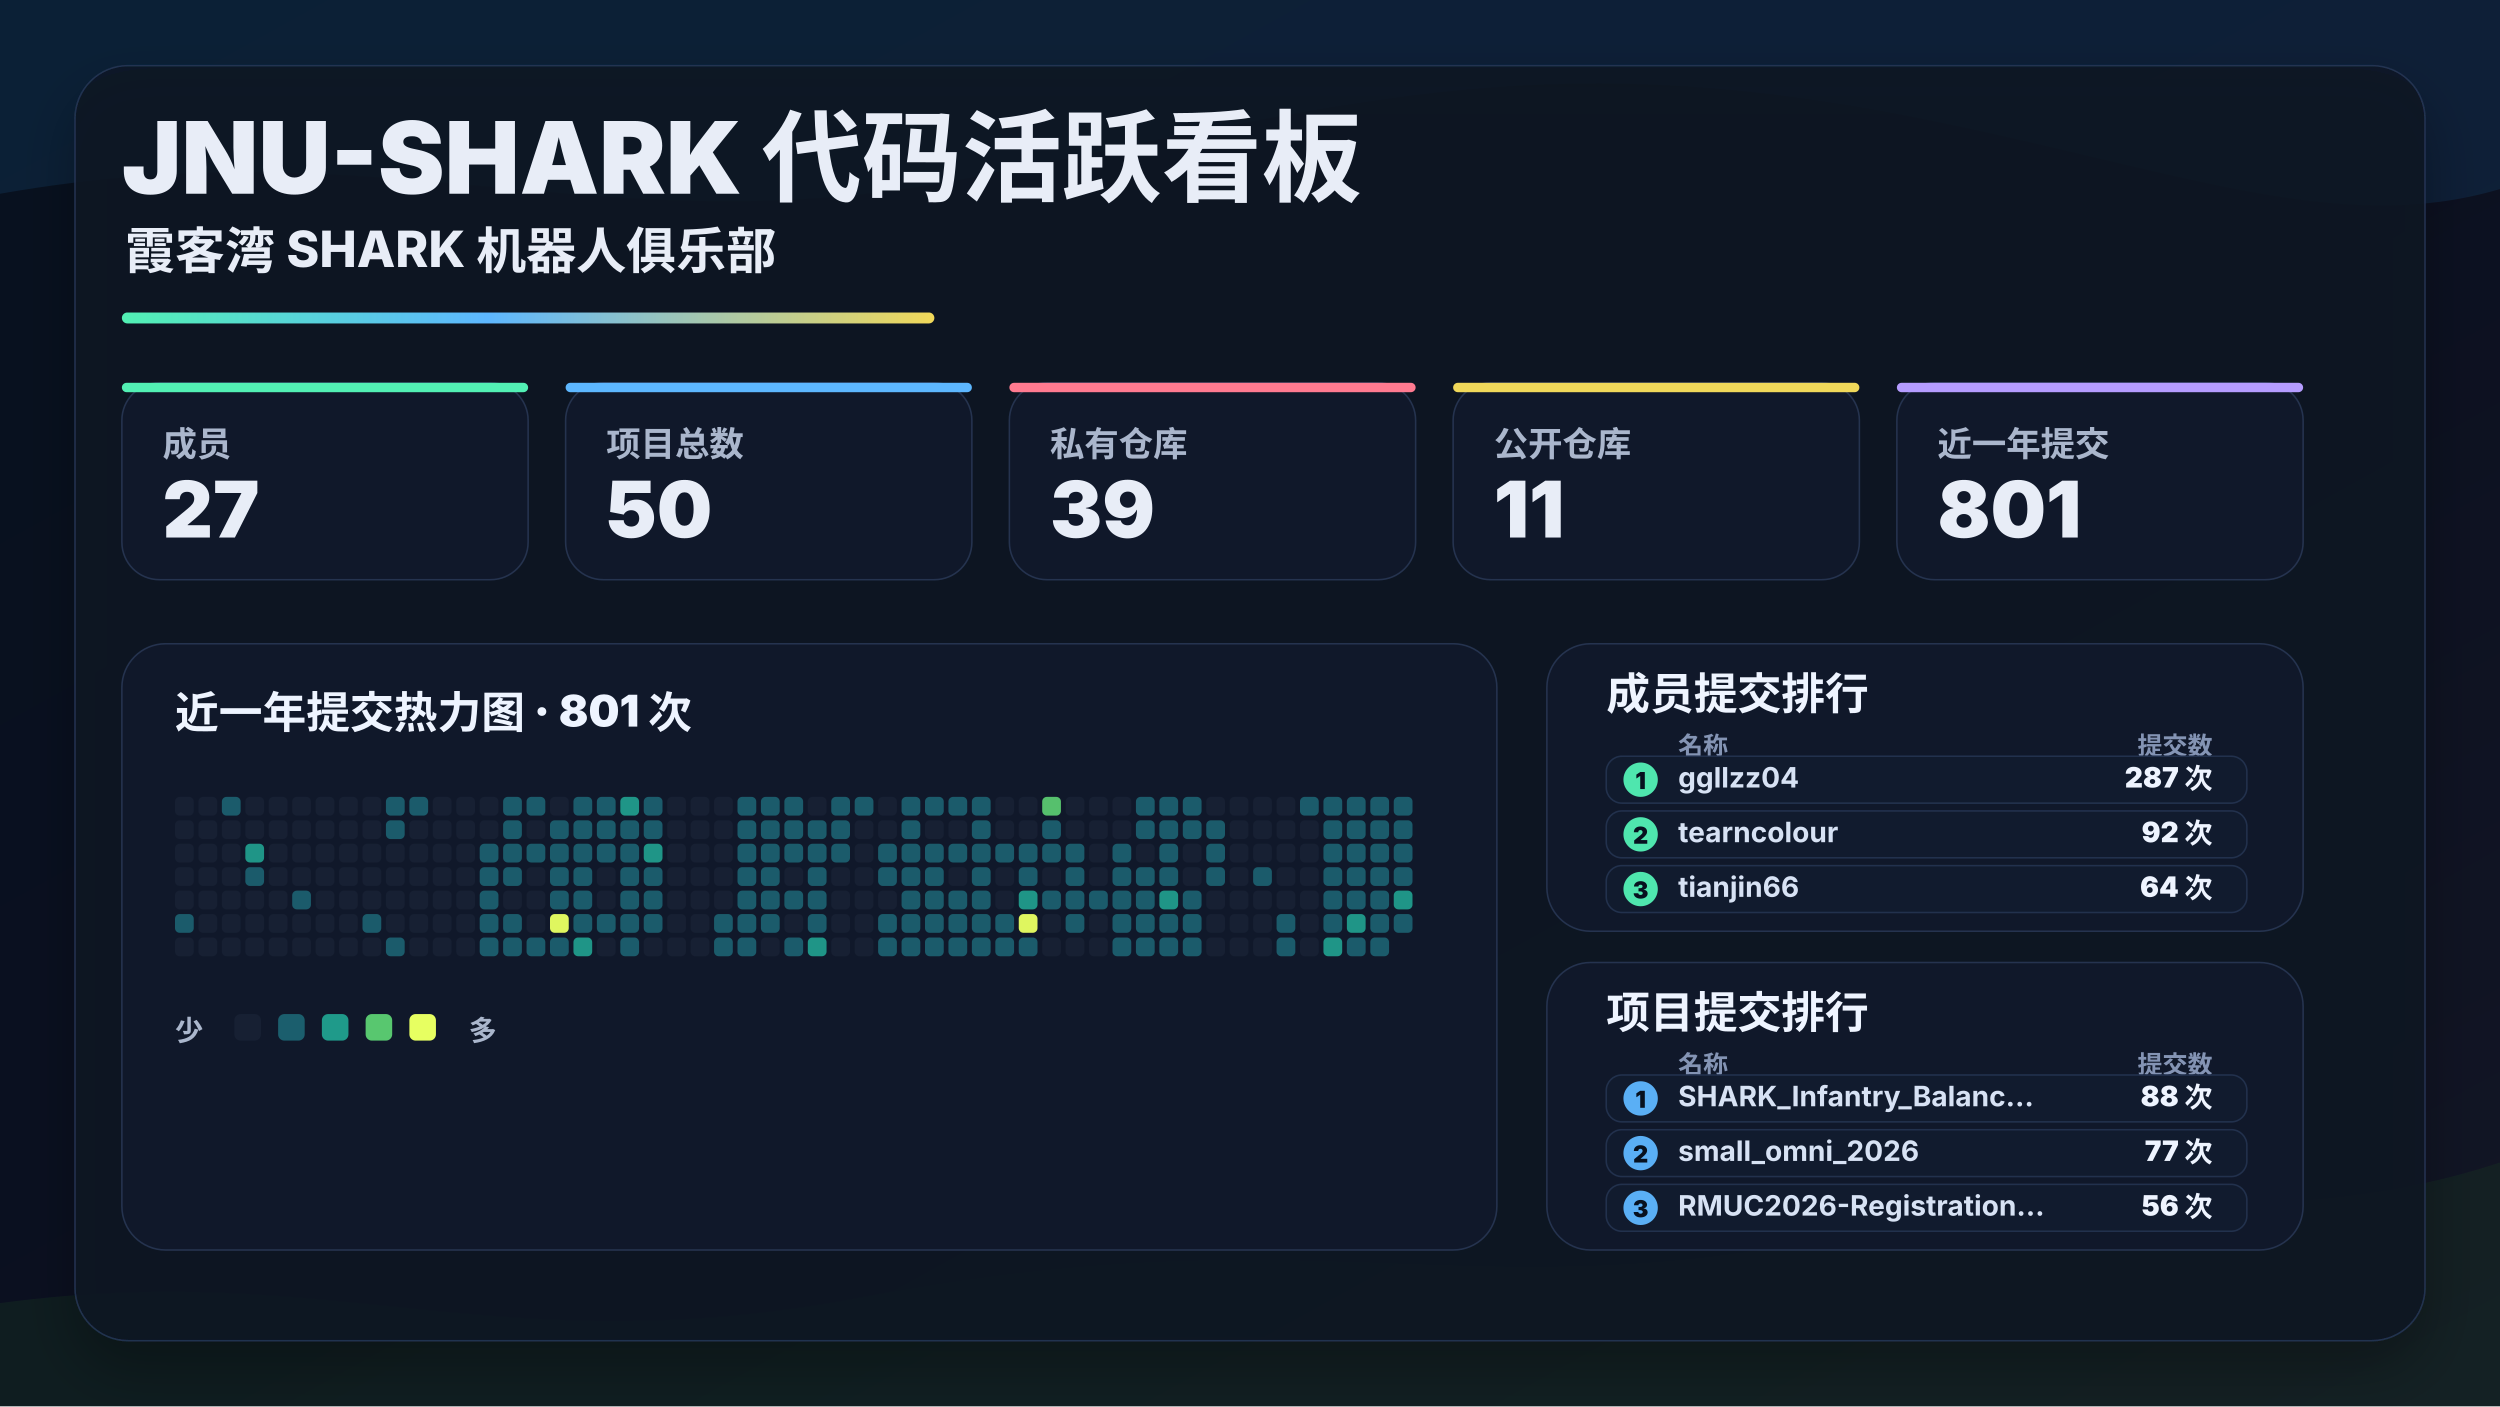
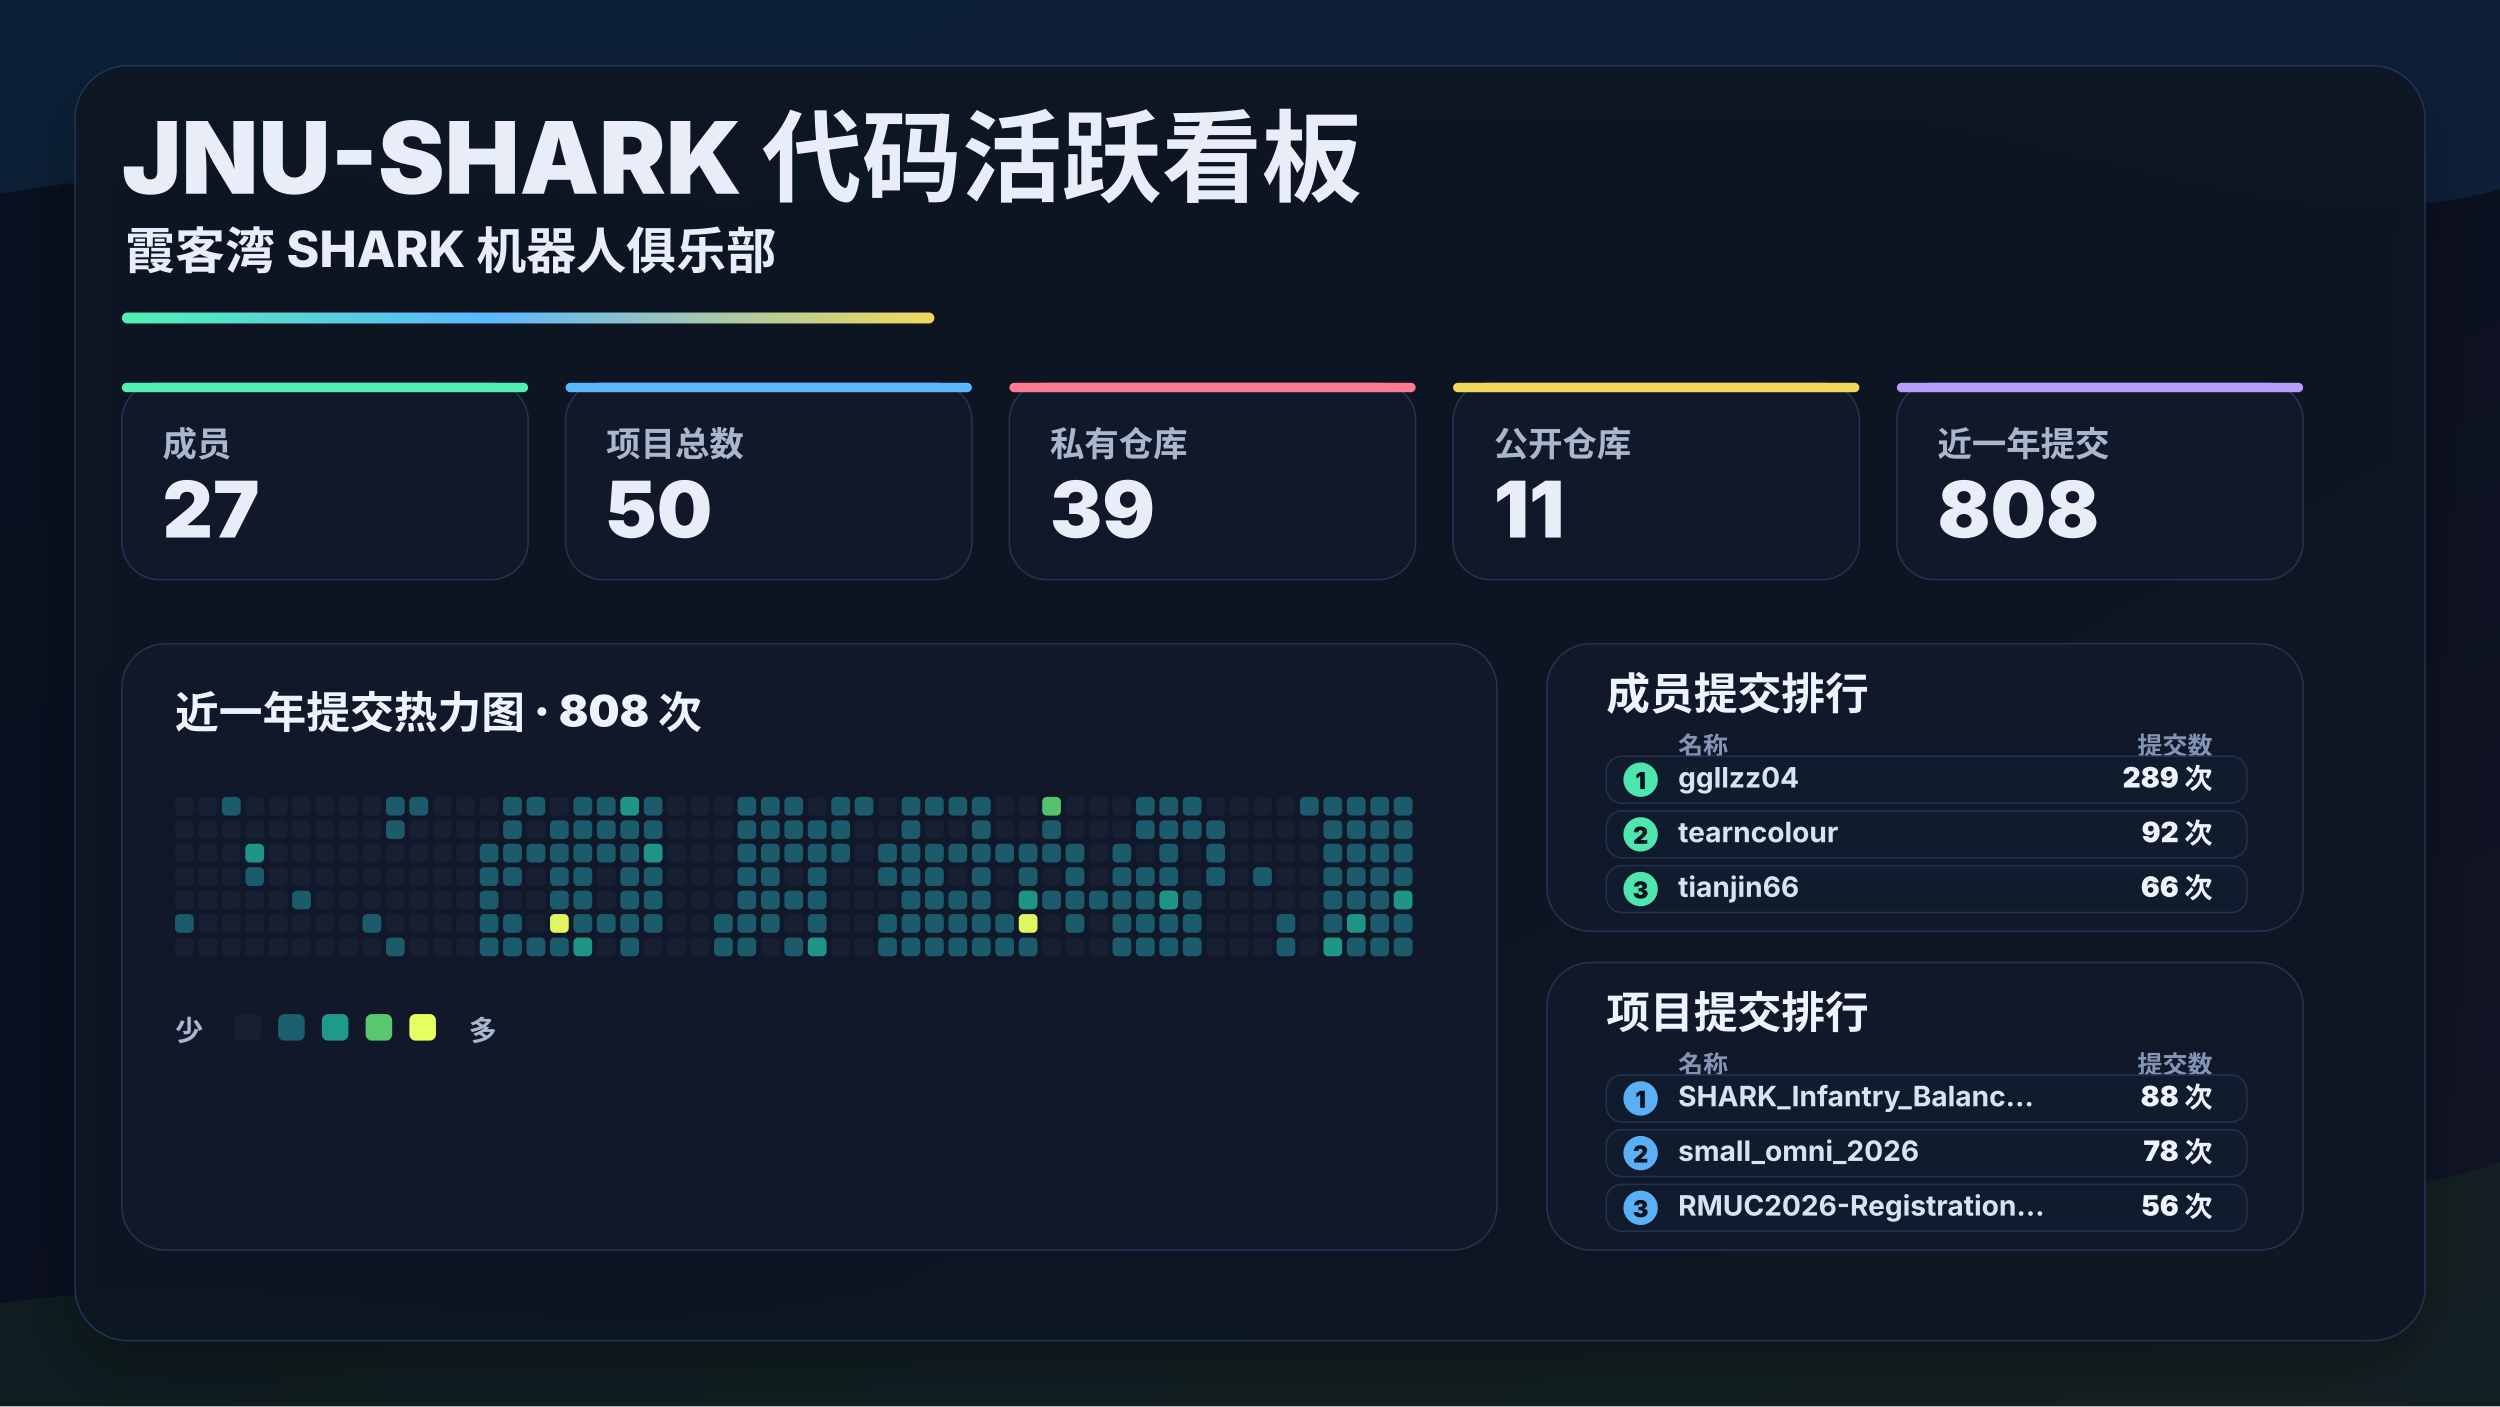
<svg xmlns="http://www.w3.org/2000/svg" width="1600" height="900" viewBox="0 0 1600 900" role="img" aria-labelledby="title desc">
  <defs>
    <linearGradient id="bg" x1="0" y1="0" x2="1" y2="1">
      <stop offset="0" stop-color="#07111f" />
      <stop offset="0.52" stop-color="#0b1020" />
      <stop offset="1" stop-color="#131625" />
    </linearGradient>
    <linearGradient id="hero" x1="0" y1="0" x2="1" y2="0">
      <stop offset="0" stop-color="#52f0b4" />
      <stop offset="0.45" stop-color="#5db7ff" />
      <stop offset="1" stop-color="#f0d85a" />
    </linearGradient>
    <filter id="softShadow" x="-10%" y="-10%" width="120%" height="120%">
      <feDropShadow dx="0" dy="18" stdDeviation="18" flood-color="#000000" flood-opacity="0.32" />
    </filter>
  </defs>
  <style>
    text { font-family: Inter, ui-sans-serif, system-ui, -apple-system, BlinkMacSystemFont, "Segoe UI", "PingFang SC", "Microsoft YaHei", sans-serif; fill: #e8edf7; }
    .title { font-size: 64px; font-weight: 900; letter-spacing: 0; }
    .subtitle { font-size: 32px; font-weight: 780; fill: #e8edf7; }
    .label { font-size: 22px; fill: #aab6cc; font-weight: 760; }
    .stat { font-size: 50px; font-weight: 900; }
    .section-title { font-size: 28px; font-weight: 860; fill: #eef4ff; }
    .table-head { font-size: 16px; fill: #8494b4; font-weight: 720; }
    .row-name { font-size: 18px; fill: #d7e2f4; font-weight: 720; }
    .row-value { font-size: 18px; fill: #eef4ff; font-weight: 860; }
    .rank { font-size: 15px; fill: #07111f; font-weight: 900; }
    .tiny { font-size: 18px; fill: #aab6cc; font-weight: 620; }
  </style>
  <rect width="1600" height="900" fill="url(#bg)" />
  <path d="M0 124 C250 80 385 160 620 114 C860 67 982 28 1220 74 C1392 108 1495 152 1600 121 L1600 0 L0 0 Z" fill="#12385c" opacity="0.38" />
  <path d="M0 834 C216 805 318 875 553 830 C835 776 935 837 1160 794 C1350 758 1464 789 1600 744 L1600 900 L0 900 Z" fill="#173622" opacity="0.36" />
  <g filter="url(#softShadow)">
    <rect x="48" y="42" width="1504" height="816" rx="34" fill="#0b1324" opacity="0.88" stroke="#263654" />
  </g>
  <text x="78" y="124" class="title">JNU-SHARK 代码活跃看板</text>
  <text x="80" y="172" class="subtitle">霞客湾 SHARK 机器人俱乐部</text>
  <rect x="78" y="200" width="520" height="7" rx="3.5" fill="url(#hero)" />
  <g>
    <rect x="78" y="245" width="260" height="126" rx="24" fill="#10182a" stroke="#25334f" />
    <rect x="78" y="245" width="260" height="6" rx="3" fill="#52f0b4" />
    <text x="104" y="292" class="label">成员</text>
    <text x="104" y="344" class="stat">27</text>
  </g>
  <g>
    <rect x="362" y="245" width="260" height="126" rx="24" fill="#10182a" stroke="#25334f" />
    <rect x="362" y="245" width="260" height="6" rx="3" fill="#5db7ff" />
    <text x="388" y="292" class="label">项目总数</text>
    <text x="388" y="344" class="stat">50</text>
  </g>
  <g>
    <rect x="646" y="245" width="260" height="126" rx="24" fill="#10182a" stroke="#25334f" />
    <rect x="646" y="245" width="260" height="6" rx="3" fill="#ff7a90" />
    <text x="672" y="292" class="label">私有仓库</text>
    <text x="672" y="344" class="stat">39</text>
  </g>
  <g>
    <rect x="930" y="245" width="260" height="126" rx="24" fill="#10182a" stroke="#25334f" />
    <rect x="930" y="245" width="260" height="6" rx="3" fill="#f0d85a" />
    <text x="956" y="292" class="label">公开仓库</text>
    <text x="956" y="344" class="stat">11</text>
  </g>
  <g>
    <rect x="1214" y="245" width="260" height="126" rx="24" fill="#10182a" stroke="#25334f" />
    <rect x="1214" y="245" width="260" height="6" rx="3" fill="#b59cff" />
    <text x="1240" y="292" class="label">近一年提交</text>
-     <text x="1240" y="344" class="stat">801</text>
+     <text x="1240" y="344" class="stat">808</text>
  </g>
  <rect x="78" y="412" width="880" height="388" rx="28" fill="#10182a" stroke="#25334f" />
-   <text x="112" y="466" class="section-title">近一年提交热力图 · 801 次</text>
+   <text x="112" y="466" class="section-title">近一年提交热力图 · 808 次</text>
  <rect x="112" y="510" width="12" height="12" rx="3" fill="#172033" opacity="0.96" />
  <rect x="112" y="525" width="12" height="12" rx="3" fill="#172033" opacity="0.96" />
  <rect x="112" y="540" width="12" height="12" rx="3" fill="#172033" opacity="0.96" />
  <rect x="112" y="555" width="12" height="12" rx="3" fill="#172033" opacity="0.96" />
  <rect x="112" y="570" width="12" height="12" rx="3" fill="#172033" opacity="0.96" />
  <rect x="112" y="585" width="12" height="12" rx="3" fill="#1b5e6d" opacity="0.96" />
  <rect x="112" y="600" width="12" height="12" rx="3" fill="#172033" opacity="0.96" />
  <rect x="127" y="510" width="12" height="12" rx="3" fill="#172033" opacity="0.96" />
  <rect x="127" y="525" width="12" height="12" rx="3" fill="#172033" opacity="0.96" />
  <rect x="127" y="540" width="12" height="12" rx="3" fill="#172033" opacity="0.96" />
  <rect x="127" y="555" width="12" height="12" rx="3" fill="#172033" opacity="0.96" />
  <rect x="127" y="570" width="12" height="12" rx="3" fill="#172033" opacity="0.96" />
  <rect x="127" y="585" width="12" height="12" rx="3" fill="#172033" opacity="0.96" />
  <rect x="127" y="600" width="12" height="12" rx="3" fill="#172033" opacity="0.96" />
  <rect x="142" y="510" width="12" height="12" rx="3" fill="#1b5e6d" opacity="0.96" />
  <rect x="142" y="525" width="12" height="12" rx="3" fill="#172033" opacity="0.96" />
  <rect x="142" y="540" width="12" height="12" rx="3" fill="#172033" opacity="0.96" />
  <rect x="142" y="555" width="12" height="12" rx="3" fill="#172033" opacity="0.96" />
  <rect x="142" y="570" width="12" height="12" rx="3" fill="#172033" opacity="0.96" />
  <rect x="142" y="585" width="12" height="12" rx="3" fill="#172033" opacity="0.96" />
  <rect x="142" y="600" width="12" height="12" rx="3" fill="#172033" opacity="0.96" />
  <rect x="157" y="510" width="12" height="12" rx="3" fill="#172033" opacity="0.96" />
  <rect x="157" y="525" width="12" height="12" rx="3" fill="#172033" opacity="0.96" />
  <rect x="157" y="540" width="12" height="12" rx="3" fill="#1f9a8a" opacity="0.96" />
  <rect x="157" y="555" width="12" height="12" rx="3" fill="#1b5e6d" opacity="0.96" />
  <rect x="157" y="570" width="12" height="12" rx="3" fill="#172033" opacity="0.96" />
  <rect x="157" y="585" width="12" height="12" rx="3" fill="#172033" opacity="0.96" />
  <rect x="157" y="600" width="12" height="12" rx="3" fill="#172033" opacity="0.96" />
  <rect x="172" y="510" width="12" height="12" rx="3" fill="#172033" opacity="0.96" />
  <rect x="172" y="525" width="12" height="12" rx="3" fill="#172033" opacity="0.96" />
  <rect x="172" y="540" width="12" height="12" rx="3" fill="#172033" opacity="0.96" />
  <rect x="172" y="555" width="12" height="12" rx="3" fill="#172033" opacity="0.96" />
  <rect x="172" y="570" width="12" height="12" rx="3" fill="#172033" opacity="0.96" />
  <rect x="172" y="585" width="12" height="12" rx="3" fill="#172033" opacity="0.96" />
  <rect x="172" y="600" width="12" height="12" rx="3" fill="#172033" opacity="0.96" />
  <rect x="187" y="510" width="12" height="12" rx="3" fill="#172033" opacity="0.96" />
  <rect x="187" y="525" width="12" height="12" rx="3" fill="#172033" opacity="0.96" />
  <rect x="187" y="540" width="12" height="12" rx="3" fill="#172033" opacity="0.96" />
  <rect x="187" y="555" width="12" height="12" rx="3" fill="#172033" opacity="0.96" />
  <rect x="187" y="570" width="12" height="12" rx="3" fill="#1b5e6d" opacity="0.96" />
  <rect x="187" y="585" width="12" height="12" rx="3" fill="#172033" opacity="0.96" />
  <rect x="187" y="600" width="12" height="12" rx="3" fill="#172033" opacity="0.96" />
  <rect x="202" y="510" width="12" height="12" rx="3" fill="#172033" opacity="0.96" />
  <rect x="202" y="525" width="12" height="12" rx="3" fill="#172033" opacity="0.96" />
  <rect x="202" y="540" width="12" height="12" rx="3" fill="#172033" opacity="0.96" />
  <rect x="202" y="555" width="12" height="12" rx="3" fill="#172033" opacity="0.96" />
  <rect x="202" y="570" width="12" height="12" rx="3" fill="#172033" opacity="0.96" />
  <rect x="202" y="585" width="12" height="12" rx="3" fill="#172033" opacity="0.96" />
  <rect x="202" y="600" width="12" height="12" rx="3" fill="#172033" opacity="0.96" />
  <rect x="217" y="510" width="12" height="12" rx="3" fill="#172033" opacity="0.96" />
  <rect x="217" y="525" width="12" height="12" rx="3" fill="#172033" opacity="0.96" />
  <rect x="217" y="540" width="12" height="12" rx="3" fill="#172033" opacity="0.96" />
  <rect x="217" y="555" width="12" height="12" rx="3" fill="#172033" opacity="0.96" />
  <rect x="217" y="570" width="12" height="12" rx="3" fill="#172033" opacity="0.96" />
  <rect x="217" y="585" width="12" height="12" rx="3" fill="#172033" opacity="0.96" />
  <rect x="217" y="600" width="12" height="12" rx="3" fill="#172033" opacity="0.96" />
  <rect x="232" y="510" width="12" height="12" rx="3" fill="#172033" opacity="0.96" />
  <rect x="232" y="525" width="12" height="12" rx="3" fill="#172033" opacity="0.96" />
  <rect x="232" y="540" width="12" height="12" rx="3" fill="#172033" opacity="0.96" />
  <rect x="232" y="555" width="12" height="12" rx="3" fill="#172033" opacity="0.96" />
  <rect x="232" y="570" width="12" height="12" rx="3" fill="#172033" opacity="0.96" />
  <rect x="232" y="585" width="12" height="12" rx="3" fill="#1b5e6d" opacity="0.96" />
  <rect x="232" y="600" width="12" height="12" rx="3" fill="#172033" opacity="0.96" />
  <rect x="247" y="510" width="12" height="12" rx="3" fill="#1b5e6d" opacity="0.96" />
  <rect x="247" y="525" width="12" height="12" rx="3" fill="#1b5e6d" opacity="0.96" />
  <rect x="247" y="540" width="12" height="12" rx="3" fill="#172033" opacity="0.96" />
  <rect x="247" y="555" width="12" height="12" rx="3" fill="#172033" opacity="0.96" />
  <rect x="247" y="570" width="12" height="12" rx="3" fill="#172033" opacity="0.96" />
  <rect x="247" y="585" width="12" height="12" rx="3" fill="#172033" opacity="0.96" />
  <rect x="247" y="600" width="12" height="12" rx="3" fill="#1b5e6d" opacity="0.96" />
  <rect x="262" y="510" width="12" height="12" rx="3" fill="#1b5e6d" opacity="0.96" />
  <rect x="262" y="525" width="12" height="12" rx="3" fill="#172033" opacity="0.96" />
  <rect x="262" y="540" width="12" height="12" rx="3" fill="#172033" opacity="0.96" />
  <rect x="262" y="555" width="12" height="12" rx="3" fill="#172033" opacity="0.96" />
  <rect x="262" y="570" width="12" height="12" rx="3" fill="#172033" opacity="0.96" />
  <rect x="262" y="585" width="12" height="12" rx="3" fill="#172033" opacity="0.96" />
  <rect x="262" y="600" width="12" height="12" rx="3" fill="#172033" opacity="0.96" />
  <rect x="277" y="510" width="12" height="12" rx="3" fill="#172033" opacity="0.96" />
  <rect x="277" y="525" width="12" height="12" rx="3" fill="#172033" opacity="0.96" />
  <rect x="277" y="540" width="12" height="12" rx="3" fill="#172033" opacity="0.96" />
  <rect x="277" y="555" width="12" height="12" rx="3" fill="#172033" opacity="0.96" />
  <rect x="277" y="570" width="12" height="12" rx="3" fill="#172033" opacity="0.96" />
  <rect x="277" y="585" width="12" height="12" rx="3" fill="#172033" opacity="0.96" />
  <rect x="277" y="600" width="12" height="12" rx="3" fill="#172033" opacity="0.96" />
  <rect x="292" y="510" width="12" height="12" rx="3" fill="#172033" opacity="0.96" />
  <rect x="292" y="525" width="12" height="12" rx="3" fill="#172033" opacity="0.96" />
  <rect x="292" y="540" width="12" height="12" rx="3" fill="#172033" opacity="0.96" />
  <rect x="292" y="555" width="12" height="12" rx="3" fill="#172033" opacity="0.96" />
  <rect x="292" y="570" width="12" height="12" rx="3" fill="#172033" opacity="0.96" />
  <rect x="292" y="585" width="12" height="12" rx="3" fill="#172033" opacity="0.96" />
  <rect x="292" y="600" width="12" height="12" rx="3" fill="#172033" opacity="0.96" />
  <rect x="307" y="510" width="12" height="12" rx="3" fill="#172033" opacity="0.96" />
  <rect x="307" y="525" width="12" height="12" rx="3" fill="#172033" opacity="0.96" />
  <rect x="307" y="540" width="12" height="12" rx="3" fill="#1b5e6d" opacity="0.96" />
  <rect x="307" y="555" width="12" height="12" rx="3" fill="#1b5e6d" opacity="0.96" />
  <rect x="307" y="570" width="12" height="12" rx="3" fill="#1b5e6d" opacity="0.96" />
  <rect x="307" y="585" width="12" height="12" rx="3" fill="#1b5e6d" opacity="0.96" />
  <rect x="307" y="600" width="12" height="12" rx="3" fill="#1b5e6d" opacity="0.96" />
  <rect x="322" y="510" width="12" height="12" rx="3" fill="#1b5e6d" opacity="0.96" />
  <rect x="322" y="525" width="12" height="12" rx="3" fill="#1b5e6d" opacity="0.96" />
  <rect x="322" y="540" width="12" height="12" rx="3" fill="#1b5e6d" opacity="0.96" />
  <rect x="322" y="555" width="12" height="12" rx="3" fill="#1b5e6d" opacity="0.96" />
  <rect x="322" y="570" width="12" height="12" rx="3" fill="#172033" opacity="0.96" />
  <rect x="322" y="585" width="12" height="12" rx="3" fill="#1b5e6d" opacity="0.96" />
  <rect x="322" y="600" width="12" height="12" rx="3" fill="#1b5e6d" opacity="0.96" />
  <rect x="337" y="510" width="12" height="12" rx="3" fill="#1b5e6d" opacity="0.96" />
  <rect x="337" y="525" width="12" height="12" rx="3" fill="#172033" opacity="0.96" />
  <rect x="337" y="540" width="12" height="12" rx="3" fill="#1b5e6d" opacity="0.96" />
  <rect x="337" y="555" width="12" height="12" rx="3" fill="#172033" opacity="0.96" />
  <rect x="337" y="570" width="12" height="12" rx="3" fill="#172033" opacity="0.96" />
  <rect x="337" y="585" width="12" height="12" rx="3" fill="#172033" opacity="0.96" />
  <rect x="337" y="600" width="12" height="12" rx="3" fill="#1b5e6d" opacity="0.96" />
  <rect x="352" y="510" width="12" height="12" rx="3" fill="#172033" opacity="0.96" />
  <rect x="352" y="525" width="12" height="12" rx="3" fill="#1b5e6d" opacity="0.96" />
  <rect x="352" y="540" width="12" height="12" rx="3" fill="#1b5e6d" opacity="0.96" />
  <rect x="352" y="555" width="12" height="12" rx="3" fill="#1b5e6d" opacity="0.96" />
  <rect x="352" y="570" width="12" height="12" rx="3" fill="#1b5e6d" opacity="0.96" />
  <rect x="352" y="585" width="12" height="12" rx="3" fill="#e7ff61" opacity="0.96" />
  <rect x="352" y="600" width="12" height="12" rx="3" fill="#1b5e6d" opacity="0.96" />
  <rect x="367" y="510" width="12" height="12" rx="3" fill="#1b5e6d" opacity="0.96" />
  <rect x="367" y="525" width="12" height="12" rx="3" fill="#1b5e6d" opacity="0.96" />
  <rect x="367" y="540" width="12" height="12" rx="3" fill="#1b5e6d" opacity="0.96" />
  <rect x="367" y="555" width="12" height="12" rx="3" fill="#1b5e6d" opacity="0.96" />
  <rect x="367" y="570" width="12" height="12" rx="3" fill="#1b5e6d" opacity="0.96" />
  <rect x="367" y="585" width="12" height="12" rx="3" fill="#1b5e6d" opacity="0.96" />
  <rect x="367" y="600" width="12" height="12" rx="3" fill="#1f9a8a" opacity="0.96" />
  <rect x="382" y="510" width="12" height="12" rx="3" fill="#1b5e6d" opacity="0.96" />
  <rect x="382" y="525" width="12" height="12" rx="3" fill="#1b5e6d" opacity="0.96" />
  <rect x="382" y="540" width="12" height="12" rx="3" fill="#1b5e6d" opacity="0.96" />
  <rect x="382" y="555" width="12" height="12" rx="3" fill="#172033" opacity="0.96" />
  <rect x="382" y="570" width="12" height="12" rx="3" fill="#172033" opacity="0.96" />
  <rect x="382" y="585" width="12" height="12" rx="3" fill="#1b5e6d" opacity="0.96" />
  <rect x="382" y="600" width="12" height="12" rx="3" fill="#172033" opacity="0.96" />
  <rect x="397" y="510" width="12" height="12" rx="3" fill="#1f9a8a" opacity="0.96" />
  <rect x="397" y="525" width="12" height="12" rx="3" fill="#1b5e6d" opacity="0.96" />
  <rect x="397" y="540" width="12" height="12" rx="3" fill="#1b5e6d" opacity="0.96" />
  <rect x="397" y="555" width="12" height="12" rx="3" fill="#1b5e6d" opacity="0.96" />
  <rect x="397" y="570" width="12" height="12" rx="3" fill="#1b5e6d" opacity="0.96" />
  <rect x="397" y="585" width="12" height="12" rx="3" fill="#1b5e6d" opacity="0.96" />
  <rect x="397" y="600" width="12" height="12" rx="3" fill="#1b5e6d" opacity="0.96" />
  <rect x="412" y="510" width="12" height="12" rx="3" fill="#1b5e6d" opacity="0.96" />
  <rect x="412" y="525" width="12" height="12" rx="3" fill="#1b5e6d" opacity="0.96" />
  <rect x="412" y="540" width="12" height="12" rx="3" fill="#1f9a8a" opacity="0.96" />
  <rect x="412" y="555" width="12" height="12" rx="3" fill="#1b5e6d" opacity="0.96" />
  <rect x="412" y="570" width="12" height="12" rx="3" fill="#1b5e6d" opacity="0.96" />
  <rect x="412" y="585" width="12" height="12" rx="3" fill="#1b5e6d" opacity="0.96" />
  <rect x="412" y="600" width="12" height="12" rx="3" fill="#172033" opacity="0.96" />
  <rect x="427" y="510" width="12" height="12" rx="3" fill="#172033" opacity="0.96" />
  <rect x="427" y="525" width="12" height="12" rx="3" fill="#172033" opacity="0.96" />
  <rect x="427" y="540" width="12" height="12" rx="3" fill="#172033" opacity="0.96" />
  <rect x="427" y="555" width="12" height="12" rx="3" fill="#172033" opacity="0.96" />
  <rect x="427" y="570" width="12" height="12" rx="3" fill="#172033" opacity="0.96" />
  <rect x="427" y="585" width="12" height="12" rx="3" fill="#172033" opacity="0.96" />
  <rect x="427" y="600" width="12" height="12" rx="3" fill="#172033" opacity="0.96" />
  <rect x="442" y="510" width="12" height="12" rx="3" fill="#172033" opacity="0.96" />
  <rect x="442" y="525" width="12" height="12" rx="3" fill="#172033" opacity="0.96" />
  <rect x="442" y="540" width="12" height="12" rx="3" fill="#172033" opacity="0.96" />
  <rect x="442" y="555" width="12" height="12" rx="3" fill="#172033" opacity="0.96" />
  <rect x="442" y="570" width="12" height="12" rx="3" fill="#172033" opacity="0.96" />
  <rect x="442" y="585" width="12" height="12" rx="3" fill="#172033" opacity="0.96" />
  <rect x="442" y="600" width="12" height="12" rx="3" fill="#172033" opacity="0.96" />
  <rect x="457" y="510" width="12" height="12" rx="3" fill="#172033" opacity="0.96" />
  <rect x="457" y="525" width="12" height="12" rx="3" fill="#172033" opacity="0.96" />
  <rect x="457" y="540" width="12" height="12" rx="3" fill="#172033" opacity="0.96" />
  <rect x="457" y="555" width="12" height="12" rx="3" fill="#172033" opacity="0.96" />
  <rect x="457" y="570" width="12" height="12" rx="3" fill="#172033" opacity="0.96" />
  <rect x="457" y="585" width="12" height="12" rx="3" fill="#1b5e6d" opacity="0.96" />
  <rect x="457" y="600" width="12" height="12" rx="3" fill="#1b5e6d" opacity="0.96" />
  <rect x="472" y="510" width="12" height="12" rx="3" fill="#1b5e6d" opacity="0.96" />
  <rect x="472" y="525" width="12" height="12" rx="3" fill="#1b5e6d" opacity="0.96" />
  <rect x="472" y="540" width="12" height="12" rx="3" fill="#1b5e6d" opacity="0.96" />
  <rect x="472" y="555" width="12" height="12" rx="3" fill="#1b5e6d" opacity="0.96" />
  <rect x="472" y="570" width="12" height="12" rx="3" fill="#1b5e6d" opacity="0.96" />
  <rect x="472" y="585" width="12" height="12" rx="3" fill="#1b5e6d" opacity="0.96" />
  <rect x="472" y="600" width="12" height="12" rx="3" fill="#1b5e6d" opacity="0.96" />
  <rect x="487" y="510" width="12" height="12" rx="3" fill="#1b5e6d" opacity="0.96" />
  <rect x="487" y="525" width="12" height="12" rx="3" fill="#1b5e6d" opacity="0.96" />
  <rect x="487" y="540" width="12" height="12" rx="3" fill="#1b5e6d" opacity="0.96" />
  <rect x="487" y="555" width="12" height="12" rx="3" fill="#1b5e6d" opacity="0.96" />
  <rect x="487" y="570" width="12" height="12" rx="3" fill="#1b5e6d" opacity="0.96" />
  <rect x="487" y="585" width="12" height="12" rx="3" fill="#1b5e6d" opacity="0.96" />
  <rect x="487" y="600" width="12" height="12" rx="3" fill="#172033" opacity="0.96" />
  <rect x="502" y="510" width="12" height="12" rx="3" fill="#1b5e6d" opacity="0.96" />
  <rect x="502" y="525" width="12" height="12" rx="3" fill="#1b5e6d" opacity="0.96" />
  <rect x="502" y="540" width="12" height="12" rx="3" fill="#1b5e6d" opacity="0.96" />
  <rect x="502" y="555" width="12" height="12" rx="3" fill="#172033" opacity="0.96" />
  <rect x="502" y="570" width="12" height="12" rx="3" fill="#1b5e6d" opacity="0.96" />
  <rect x="502" y="585" width="12" height="12" rx="3" fill="#172033" opacity="0.96" />
  <rect x="502" y="600" width="12" height="12" rx="3" fill="#1b5e6d" opacity="0.96" />
  <rect x="517" y="510" width="12" height="12" rx="3" fill="#172033" opacity="0.96" />
  <rect x="517" y="525" width="12" height="12" rx="3" fill="#1b5e6d" opacity="0.96" />
  <rect x="517" y="540" width="12" height="12" rx="3" fill="#1b5e6d" opacity="0.96" />
  <rect x="517" y="555" width="12" height="12" rx="3" fill="#1b5e6d" opacity="0.96" />
  <rect x="517" y="570" width="12" height="12" rx="3" fill="#1b5e6d" opacity="0.96" />
  <rect x="517" y="585" width="12" height="12" rx="3" fill="#1b5e6d" opacity="0.96" />
  <rect x="517" y="600" width="12" height="12" rx="3" fill="#1f9a8a" opacity="0.96" />
  <rect x="532" y="510" width="12" height="12" rx="3" fill="#1b5e6d" opacity="0.96" />
  <rect x="532" y="525" width="12" height="12" rx="3" fill="#1b5e6d" opacity="0.96" />
  <rect x="532" y="540" width="12" height="12" rx="3" fill="#1b5e6d" opacity="0.96" />
  <rect x="532" y="555" width="12" height="12" rx="3" fill="#172033" opacity="0.96" />
  <rect x="532" y="570" width="12" height="12" rx="3" fill="#172033" opacity="0.96" />
  <rect x="532" y="585" width="12" height="12" rx="3" fill="#172033" opacity="0.96" />
  <rect x="532" y="600" width="12" height="12" rx="3" fill="#172033" opacity="0.96" />
  <rect x="547" y="510" width="12" height="12" rx="3" fill="#1b5e6d" opacity="0.96" />
  <rect x="547" y="525" width="12" height="12" rx="3" fill="#172033" opacity="0.96" />
  <rect x="547" y="540" width="12" height="12" rx="3" fill="#172033" opacity="0.96" />
  <rect x="547" y="555" width="12" height="12" rx="3" fill="#172033" opacity="0.96" />
  <rect x="547" y="570" width="12" height="12" rx="3" fill="#172033" opacity="0.96" />
  <rect x="547" y="585" width="12" height="12" rx="3" fill="#172033" opacity="0.96" />
  <rect x="547" y="600" width="12" height="12" rx="3" fill="#172033" opacity="0.96" />
  <rect x="562" y="510" width="12" height="12" rx="3" fill="#172033" opacity="0.96" />
  <rect x="562" y="525" width="12" height="12" rx="3" fill="#172033" opacity="0.96" />
  <rect x="562" y="540" width="12" height="12" rx="3" fill="#1b5e6d" opacity="0.96" />
  <rect x="562" y="555" width="12" height="12" rx="3" fill="#1b5e6d" opacity="0.96" />
  <rect x="562" y="570" width="12" height="12" rx="3" fill="#172033" opacity="0.96" />
  <rect x="562" y="585" width="12" height="12" rx="3" fill="#1b5e6d" opacity="0.96" />
  <rect x="562" y="600" width="12" height="12" rx="3" fill="#1b5e6d" opacity="0.96" />
  <rect x="577" y="510" width="12" height="12" rx="3" fill="#1b5e6d" opacity="0.96" />
  <rect x="577" y="525" width="12" height="12" rx="3" fill="#1b5e6d" opacity="0.96" />
  <rect x="577" y="540" width="12" height="12" rx="3" fill="#1b5e6d" opacity="0.96" />
  <rect x="577" y="555" width="12" height="12" rx="3" fill="#1b5e6d" opacity="0.96" />
  <rect x="577" y="570" width="12" height="12" rx="3" fill="#1b5e6d" opacity="0.96" />
  <rect x="577" y="585" width="12" height="12" rx="3" fill="#1b5e6d" opacity="0.96" />
  <rect x="577" y="600" width="12" height="12" rx="3" fill="#1b5e6d" opacity="0.96" />
  <rect x="592" y="510" width="12" height="12" rx="3" fill="#1b5e6d" opacity="0.96" />
  <rect x="592" y="525" width="12" height="12" rx="3" fill="#172033" opacity="0.96" />
  <rect x="592" y="540" width="12" height="12" rx="3" fill="#1b5e6d" opacity="0.96" />
  <rect x="592" y="555" width="12" height="12" rx="3" fill="#1b5e6d" opacity="0.96" />
  <rect x="592" y="570" width="12" height="12" rx="3" fill="#1b5e6d" opacity="0.96" />
  <rect x="592" y="585" width="12" height="12" rx="3" fill="#1b5e6d" opacity="0.96" />
  <rect x="592" y="600" width="12" height="12" rx="3" fill="#1b5e6d" opacity="0.96" />
  <rect x="607" y="510" width="12" height="12" rx="3" fill="#1b5e6d" opacity="0.96" />
  <rect x="607" y="525" width="12" height="12" rx="3" fill="#172033" opacity="0.96" />
  <rect x="607" y="540" width="12" height="12" rx="3" fill="#1b5e6d" opacity="0.96" />
  <rect x="607" y="555" width="12" height="12" rx="3" fill="#172033" opacity="0.96" />
  <rect x="607" y="570" width="12" height="12" rx="3" fill="#1b5e6d" opacity="0.96" />
  <rect x="607" y="585" width="12" height="12" rx="3" fill="#1b5e6d" opacity="0.96" />
  <rect x="607" y="600" width="12" height="12" rx="3" fill="#1b5e6d" opacity="0.96" />
  <rect x="622" y="510" width="12" height="12" rx="3" fill="#1b5e6d" opacity="0.96" />
  <rect x="622" y="525" width="12" height="12" rx="3" fill="#1b5e6d" opacity="0.96" />
  <rect x="622" y="540" width="12" height="12" rx="3" fill="#1b5e6d" opacity="0.96" />
  <rect x="622" y="555" width="12" height="12" rx="3" fill="#1b5e6d" opacity="0.96" />
  <rect x="622" y="570" width="12" height="12" rx="3" fill="#1b5e6d" opacity="0.96" />
  <rect x="622" y="585" width="12" height="12" rx="3" fill="#1b5e6d" opacity="0.96" />
  <rect x="622" y="600" width="12" height="12" rx="3" fill="#1b5e6d" opacity="0.96" />
  <rect x="637" y="510" width="12" height="12" rx="3" fill="#172033" opacity="0.96" />
  <rect x="637" y="525" width="12" height="12" rx="3" fill="#172033" opacity="0.96" />
  <rect x="637" y="540" width="12" height="12" rx="3" fill="#1b5e6d" opacity="0.96" />
  <rect x="637" y="555" width="12" height="12" rx="3" fill="#172033" opacity="0.96" />
  <rect x="637" y="570" width="12" height="12" rx="3" fill="#172033" opacity="0.96" />
  <rect x="637" y="585" width="12" height="12" rx="3" fill="#1b5e6d" opacity="0.96" />
  <rect x="637" y="600" width="12" height="12" rx="3" fill="#1b5e6d" opacity="0.96" />
  <rect x="652" y="510" width="12" height="12" rx="3" fill="#172033" opacity="0.96" />
  <rect x="652" y="525" width="12" height="12" rx="3" fill="#172033" opacity="0.96" />
  <rect x="652" y="540" width="12" height="12" rx="3" fill="#1b5e6d" opacity="0.96" />
  <rect x="652" y="555" width="12" height="12" rx="3" fill="#1b5e6d" opacity="0.96" />
  <rect x="652" y="570" width="12" height="12" rx="3" fill="#1f9a8a" opacity="0.96" />
  <rect x="652" y="585" width="12" height="12" rx="3" fill="#e7ff61" opacity="0.96" />
  <rect x="652" y="600" width="12" height="12" rx="3" fill="#1b5e6d" opacity="0.96" />
  <rect x="667" y="510" width="12" height="12" rx="3" fill="#58c76f" opacity="0.96" />
  <rect x="667" y="525" width="12" height="12" rx="3" fill="#1b5e6d" opacity="0.96" />
  <rect x="667" y="540" width="12" height="12" rx="3" fill="#1b5e6d" opacity="0.96" />
  <rect x="667" y="555" width="12" height="12" rx="3" fill="#172033" opacity="0.96" />
  <rect x="667" y="570" width="12" height="12" rx="3" fill="#1b5e6d" opacity="0.96" />
  <rect x="667" y="585" width="12" height="12" rx="3" fill="#172033" opacity="0.96" />
  <rect x="667" y="600" width="12" height="12" rx="3" fill="#172033" opacity="0.96" />
  <rect x="682" y="510" width="12" height="12" rx="3" fill="#172033" opacity="0.96" />
  <rect x="682" y="525" width="12" height="12" rx="3" fill="#172033" opacity="0.96" />
  <rect x="682" y="540" width="12" height="12" rx="3" fill="#1b5e6d" opacity="0.96" />
  <rect x="682" y="555" width="12" height="12" rx="3" fill="#1b5e6d" opacity="0.96" />
  <rect x="682" y="570" width="12" height="12" rx="3" fill="#1b5e6d" opacity="0.96" />
  <rect x="682" y="585" width="12" height="12" rx="3" fill="#1b5e6d" opacity="0.96" />
  <rect x="682" y="600" width="12" height="12" rx="3" fill="#172033" opacity="0.96" />
  <rect x="697" y="510" width="12" height="12" rx="3" fill="#172033" opacity="0.96" />
  <rect x="697" y="525" width="12" height="12" rx="3" fill="#172033" opacity="0.96" />
  <rect x="697" y="540" width="12" height="12" rx="3" fill="#172033" opacity="0.96" />
  <rect x="697" y="555" width="12" height="12" rx="3" fill="#172033" opacity="0.96" />
  <rect x="697" y="570" width="12" height="12" rx="3" fill="#1b5e6d" opacity="0.96" />
  <rect x="697" y="585" width="12" height="12" rx="3" fill="#172033" opacity="0.96" />
  <rect x="697" y="600" width="12" height="12" rx="3" fill="#172033" opacity="0.96" />
  <rect x="712" y="510" width="12" height="12" rx="3" fill="#172033" opacity="0.96" />
  <rect x="712" y="525" width="12" height="12" rx="3" fill="#172033" opacity="0.96" />
  <rect x="712" y="540" width="12" height="12" rx="3" fill="#1b5e6d" opacity="0.96" />
  <rect x="712" y="555" width="12" height="12" rx="3" fill="#1b5e6d" opacity="0.96" />
  <rect x="712" y="570" width="12" height="12" rx="3" fill="#1b5e6d" opacity="0.96" />
  <rect x="712" y="585" width="12" height="12" rx="3" fill="#1b5e6d" opacity="0.96" />
  <rect x="712" y="600" width="12" height="12" rx="3" fill="#1b5e6d" opacity="0.96" />
  <rect x="727" y="510" width="12" height="12" rx="3" fill="#1b5e6d" opacity="0.96" />
  <rect x="727" y="525" width="12" height="12" rx="3" fill="#1b5e6d" opacity="0.96" />
  <rect x="727" y="540" width="12" height="12" rx="3" fill="#172033" opacity="0.96" />
  <rect x="727" y="555" width="12" height="12" rx="3" fill="#1b5e6d" opacity="0.96" />
  <rect x="727" y="570" width="12" height="12" rx="3" fill="#1b5e6d" opacity="0.96" />
  <rect x="727" y="585" width="12" height="12" rx="3" fill="#1b5e6d" opacity="0.96" />
  <rect x="727" y="600" width="12" height="12" rx="3" fill="#1b5e6d" opacity="0.96" />
  <rect x="742" y="510" width="12" height="12" rx="3" fill="#1b5e6d" opacity="0.96" />
  <rect x="742" y="525" width="12" height="12" rx="3" fill="#1b5e6d" opacity="0.96" />
  <rect x="742" y="540" width="12" height="12" rx="3" fill="#1b5e6d" opacity="0.96" />
  <rect x="742" y="555" width="12" height="12" rx="3" fill="#1b5e6d" opacity="0.96" />
  <rect x="742" y="570" width="12" height="12" rx="3" fill="#1f9a8a" opacity="0.96" />
  <rect x="742" y="585" width="12" height="12" rx="3" fill="#1b5e6d" opacity="0.96" />
  <rect x="742" y="600" width="12" height="12" rx="3" fill="#1b5e6d" opacity="0.96" />
  <rect x="757" y="510" width="12" height="12" rx="3" fill="#1b5e6d" opacity="0.96" />
  <rect x="757" y="525" width="12" height="12" rx="3" fill="#1b5e6d" opacity="0.96" />
  <rect x="757" y="540" width="12" height="12" rx="3" fill="#172033" opacity="0.96" />
  <rect x="757" y="555" width="12" height="12" rx="3" fill="#172033" opacity="0.96" />
  <rect x="757" y="570" width="12" height="12" rx="3" fill="#1b5e6d" opacity="0.96" />
  <rect x="757" y="585" width="12" height="12" rx="3" fill="#1b5e6d" opacity="0.96" />
  <rect x="757" y="600" width="12" height="12" rx="3" fill="#1b5e6d" opacity="0.96" />
  <rect x="772" y="510" width="12" height="12" rx="3" fill="#172033" opacity="0.96" />
  <rect x="772" y="525" width="12" height="12" rx="3" fill="#1b5e6d" opacity="0.96" />
  <rect x="772" y="540" width="12" height="12" rx="3" fill="#1b5e6d" opacity="0.96" />
  <rect x="772" y="555" width="12" height="12" rx="3" fill="#1b5e6d" opacity="0.96" />
  <rect x="772" y="570" width="12" height="12" rx="3" fill="#172033" opacity="0.96" />
  <rect x="772" y="585" width="12" height="12" rx="3" fill="#172033" opacity="0.96" />
  <rect x="772" y="600" width="12" height="12" rx="3" fill="#172033" opacity="0.96" />
  <rect x="787" y="510" width="12" height="12" rx="3" fill="#172033" opacity="0.96" />
  <rect x="787" y="525" width="12" height="12" rx="3" fill="#172033" opacity="0.96" />
  <rect x="787" y="540" width="12" height="12" rx="3" fill="#172033" opacity="0.96" />
  <rect x="787" y="555" width="12" height="12" rx="3" fill="#172033" opacity="0.96" />
  <rect x="787" y="570" width="12" height="12" rx="3" fill="#172033" opacity="0.96" />
  <rect x="787" y="585" width="12" height="12" rx="3" fill="#172033" opacity="0.96" />
  <rect x="787" y="600" width="12" height="12" rx="3" fill="#172033" opacity="0.96" />
  <rect x="802" y="510" width="12" height="12" rx="3" fill="#172033" opacity="0.96" />
  <rect x="802" y="525" width="12" height="12" rx="3" fill="#172033" opacity="0.96" />
  <rect x="802" y="540" width="12" height="12" rx="3" fill="#172033" opacity="0.96" />
  <rect x="802" y="555" width="12" height="12" rx="3" fill="#1b5e6d" opacity="0.96" />
  <rect x="802" y="570" width="12" height="12" rx="3" fill="#172033" opacity="0.96" />
  <rect x="802" y="585" width="12" height="12" rx="3" fill="#172033" opacity="0.96" />
  <rect x="802" y="600" width="12" height="12" rx="3" fill="#172033" opacity="0.96" />
  <rect x="817" y="510" width="12" height="12" rx="3" fill="#172033" opacity="0.96" />
  <rect x="817" y="525" width="12" height="12" rx="3" fill="#172033" opacity="0.96" />
  <rect x="817" y="540" width="12" height="12" rx="3" fill="#172033" opacity="0.96" />
  <rect x="817" y="555" width="12" height="12" rx="3" fill="#172033" opacity="0.96" />
  <rect x="817" y="570" width="12" height="12" rx="3" fill="#172033" opacity="0.96" />
  <rect x="817" y="585" width="12" height="12" rx="3" fill="#1b5e6d" opacity="0.96" />
  <rect x="817" y="600" width="12" height="12" rx="3" fill="#1b5e6d" opacity="0.96" />
  <rect x="832" y="510" width="12" height="12" rx="3" fill="#1b5e6d" opacity="0.96" />
  <rect x="832" y="525" width="12" height="12" rx="3" fill="#172033" opacity="0.96" />
  <rect x="832" y="540" width="12" height="12" rx="3" fill="#172033" opacity="0.96" />
  <rect x="832" y="555" width="12" height="12" rx="3" fill="#172033" opacity="0.96" />
  <rect x="832" y="570" width="12" height="12" rx="3" fill="#172033" opacity="0.96" />
  <rect x="832" y="585" width="12" height="12" rx="3" fill="#172033" opacity="0.96" />
  <rect x="832" y="600" width="12" height="12" rx="3" fill="#172033" opacity="0.96" />
  <rect x="847" y="510" width="12" height="12" rx="3" fill="#1b5e6d" opacity="0.96" />
  <rect x="847" y="525" width="12" height="12" rx="3" fill="#1b5e6d" opacity="0.96" />
  <rect x="847" y="540" width="12" height="12" rx="3" fill="#1b5e6d" opacity="0.96" />
  <rect x="847" y="555" width="12" height="12" rx="3" fill="#1b5e6d" opacity="0.96" />
  <rect x="847" y="570" width="12" height="12" rx="3" fill="#1b5e6d" opacity="0.96" />
  <rect x="847" y="585" width="12" height="12" rx="3" fill="#1b5e6d" opacity="0.96" />
  <rect x="847" y="600" width="12" height="12" rx="3" fill="#1f9a8a" opacity="0.96" />
  <rect x="862" y="510" width="12" height="12" rx="3" fill="#1b5e6d" opacity="0.96" />
  <rect x="862" y="525" width="12" height="12" rx="3" fill="#1b5e6d" opacity="0.96" />
  <rect x="862" y="540" width="12" height="12" rx="3" fill="#1b5e6d" opacity="0.96" />
  <rect x="862" y="555" width="12" height="12" rx="3" fill="#1b5e6d" opacity="0.96" />
  <rect x="862" y="570" width="12" height="12" rx="3" fill="#1b5e6d" opacity="0.96" />
  <rect x="862" y="585" width="12" height="12" rx="3" fill="#1f9a8a" opacity="0.96" />
  <rect x="862" y="600" width="12" height="12" rx="3" fill="#1b5e6d" opacity="0.96" />
  <rect x="877" y="510" width="12" height="12" rx="3" fill="#1b5e6d" opacity="0.96" />
  <rect x="877" y="525" width="12" height="12" rx="3" fill="#1b5e6d" opacity="0.96" />
  <rect x="877" y="540" width="12" height="12" rx="3" fill="#1b5e6d" opacity="0.96" />
  <rect x="877" y="555" width="12" height="12" rx="3" fill="#1b5e6d" opacity="0.96" />
  <rect x="877" y="570" width="12" height="12" rx="3" fill="#1b5e6d" opacity="0.96" />
  <rect x="877" y="585" width="12" height="12" rx="3" fill="#1b5e6d" opacity="0.96" />
  <rect x="877" y="600" width="12" height="12" rx="3" fill="#1b5e6d" opacity="0.96" />
  <rect x="892" y="510" width="12" height="12" rx="3" fill="#1b5e6d" opacity="0.96" />
  <rect x="892" y="525" width="12" height="12" rx="3" fill="#1b5e6d" opacity="0.96" />
  <rect x="892" y="540" width="12" height="12" rx="3" fill="#1b5e6d" opacity="0.96" />
  <rect x="892" y="555" width="12" height="12" rx="3" fill="#1b5e6d" opacity="0.96" />
  <rect x="892" y="570" width="12" height="12" rx="3" fill="#1f9a8a" opacity="0.96" />
  <rect x="892" y="585" width="12" height="12" rx="3" fill="#1b5e6d" opacity="0.96" />
+   <rect x="892" y="600" width="12" height="12" rx="3" fill="#1b5e6d" opacity="0.96" />
  <text x="112" y="666" class="tiny">少</text>
  <rect x="150" y="649" width="17" height="17" rx="4" fill="#172033" />
  <rect x="178" y="649" width="17" height="17" rx="4" fill="#1b5e6d" />
  <rect x="206" y="649" width="17" height="17" rx="4" fill="#1f9a8a" />
  <rect x="234" y="649" width="17" height="17" rx="4" fill="#58c76f" />
  <rect x="262" y="649" width="17" height="17" rx="4" fill="#e7ff61" />
  <text x="300" y="666" class="tiny">多</text>
  <rect x="990" y="412" width="484" height="184" rx="28" fill="#10182a" stroke="#25334f" />
  <text x="1028" y="454" class="section-title">成员提交排行</text>
  <text x="1074" y="483" class="table-head">名称</text>
  <text x="1416" y="483" class="table-head" text-anchor="end">提交数</text>
  <g>
    <rect x="1028" y="484" width="410" height="30" rx="10" fill="#111b2e" stroke="#22314d" />
    <circle cx="1050" cy="499" r="11" fill="#52f0b4" opacity="0.95" />
    <text x="1050" y="505" class="rank" text-anchor="middle">1</text>
    <text x="1074" y="504" class="row-name">ggllzz04</text>
-     <text x="1416" y="504" class="row-value" text-anchor="end">287 次</text>
+     <text x="1416" y="504" class="row-value" text-anchor="end">289 次</text>
  </g>
  <g>
    <rect x="1028" y="519" width="410" height="30" rx="10" fill="#111b2e" stroke="#22314d" />
    <circle cx="1050" cy="534" r="11" fill="#52f0b4" opacity="0.95" />
    <text x="1050" y="540" class="rank" text-anchor="middle">2</text>
    <text x="1074" y="539" class="row-name">tearncolour</text>
    <text x="1416" y="539" class="row-value" text-anchor="end">92 次</text>
  </g>
  <g>
    <rect x="1028" y="554" width="410" height="30" rx="10" fill="#111b2e" stroke="#22314d" />
    <circle cx="1050" cy="569" r="11" fill="#52f0b4" opacity="0.95" />
    <text x="1050" y="575" class="rank" text-anchor="middle">3</text>
    <text x="1074" y="574" class="row-name">tianjin66</text>
-     <text x="1416" y="574" class="row-value" text-anchor="end">64 次</text>
+     <text x="1416" y="574" class="row-value" text-anchor="end">66 次</text>
  </g>
  <rect x="990" y="616" width="484" height="184" rx="28" fill="#10182a" stroke="#25334f" />
  <text x="1028" y="658" class="section-title">项目提交排行</text>
  <text x="1074" y="687" class="table-head">名称</text>
  <text x="1416" y="687" class="table-head" text-anchor="end">提交数</text>
  <g>
    <rect x="1028" y="688" width="410" height="30" rx="10" fill="#111b2e" stroke="#22314d" />
    <circle cx="1050" cy="703" r="11" fill="#5db7ff" opacity="0.95" />
    <text x="1050" y="709" class="rank" text-anchor="middle">1</text>
    <text x="1074" y="708" class="row-name">SHARK_Infantry_Balanc...</text>
    <text x="1416" y="708" class="row-value" text-anchor="end">88 次</text>
  </g>
  <g>
    <rect x="1028" y="723" width="410" height="30" rx="10" fill="#111b2e" stroke="#22314d" />
    <circle cx="1050" cy="738" r="11" fill="#5db7ff" opacity="0.95" />
    <text x="1050" y="744" class="rank" text-anchor="middle">2</text>
    <text x="1074" y="743" class="row-name">small_omni_2026</text>
-     <text x="1416" y="743" class="row-value" text-anchor="end">77 次</text>
+     <text x="1416" y="743" class="row-value" text-anchor="end">78 次</text>
  </g>
  <g>
    <rect x="1028" y="758" width="410" height="30" rx="10" fill="#111b2e" stroke="#22314d" />
    <circle cx="1050" cy="773" r="11" fill="#5db7ff" opacity="0.95" />
    <text x="1050" y="779" class="rank" text-anchor="middle">3</text>
    <text x="1074" y="778" class="row-name">RMUC2026-Registration...</text>
    <text x="1416" y="778" class="row-value" text-anchor="end">56 次</text>
  </g>
</svg>
